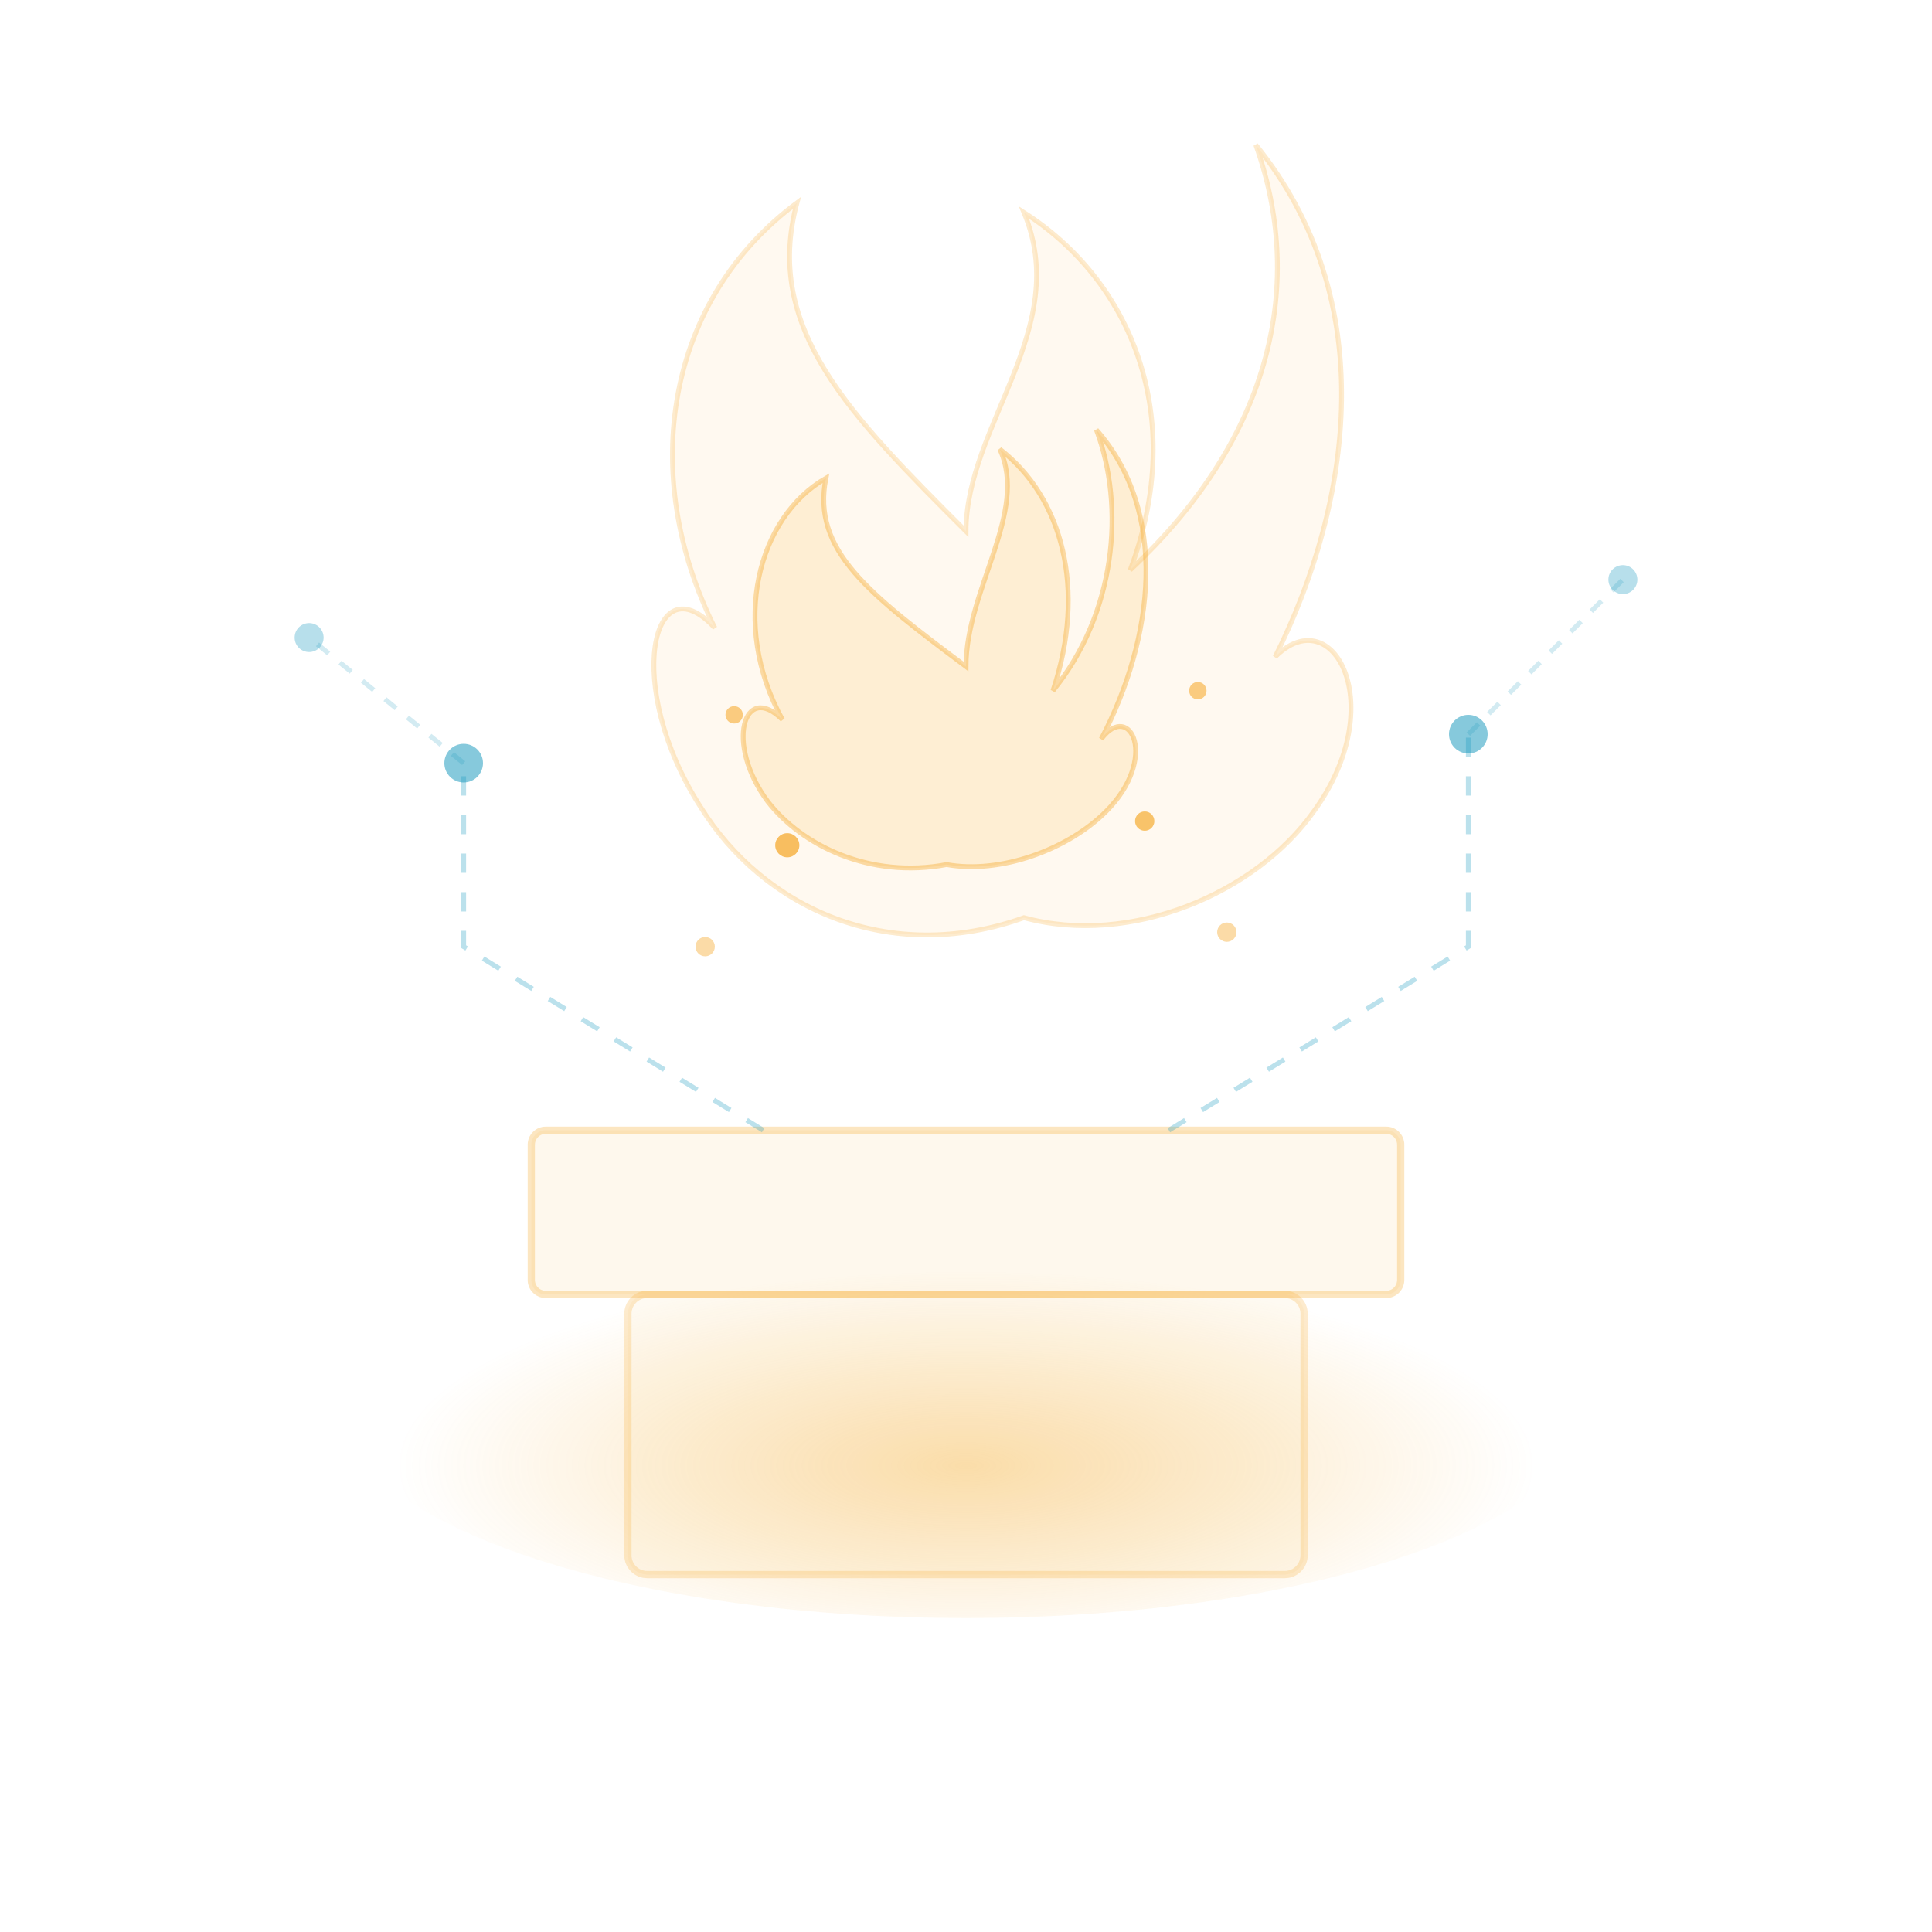
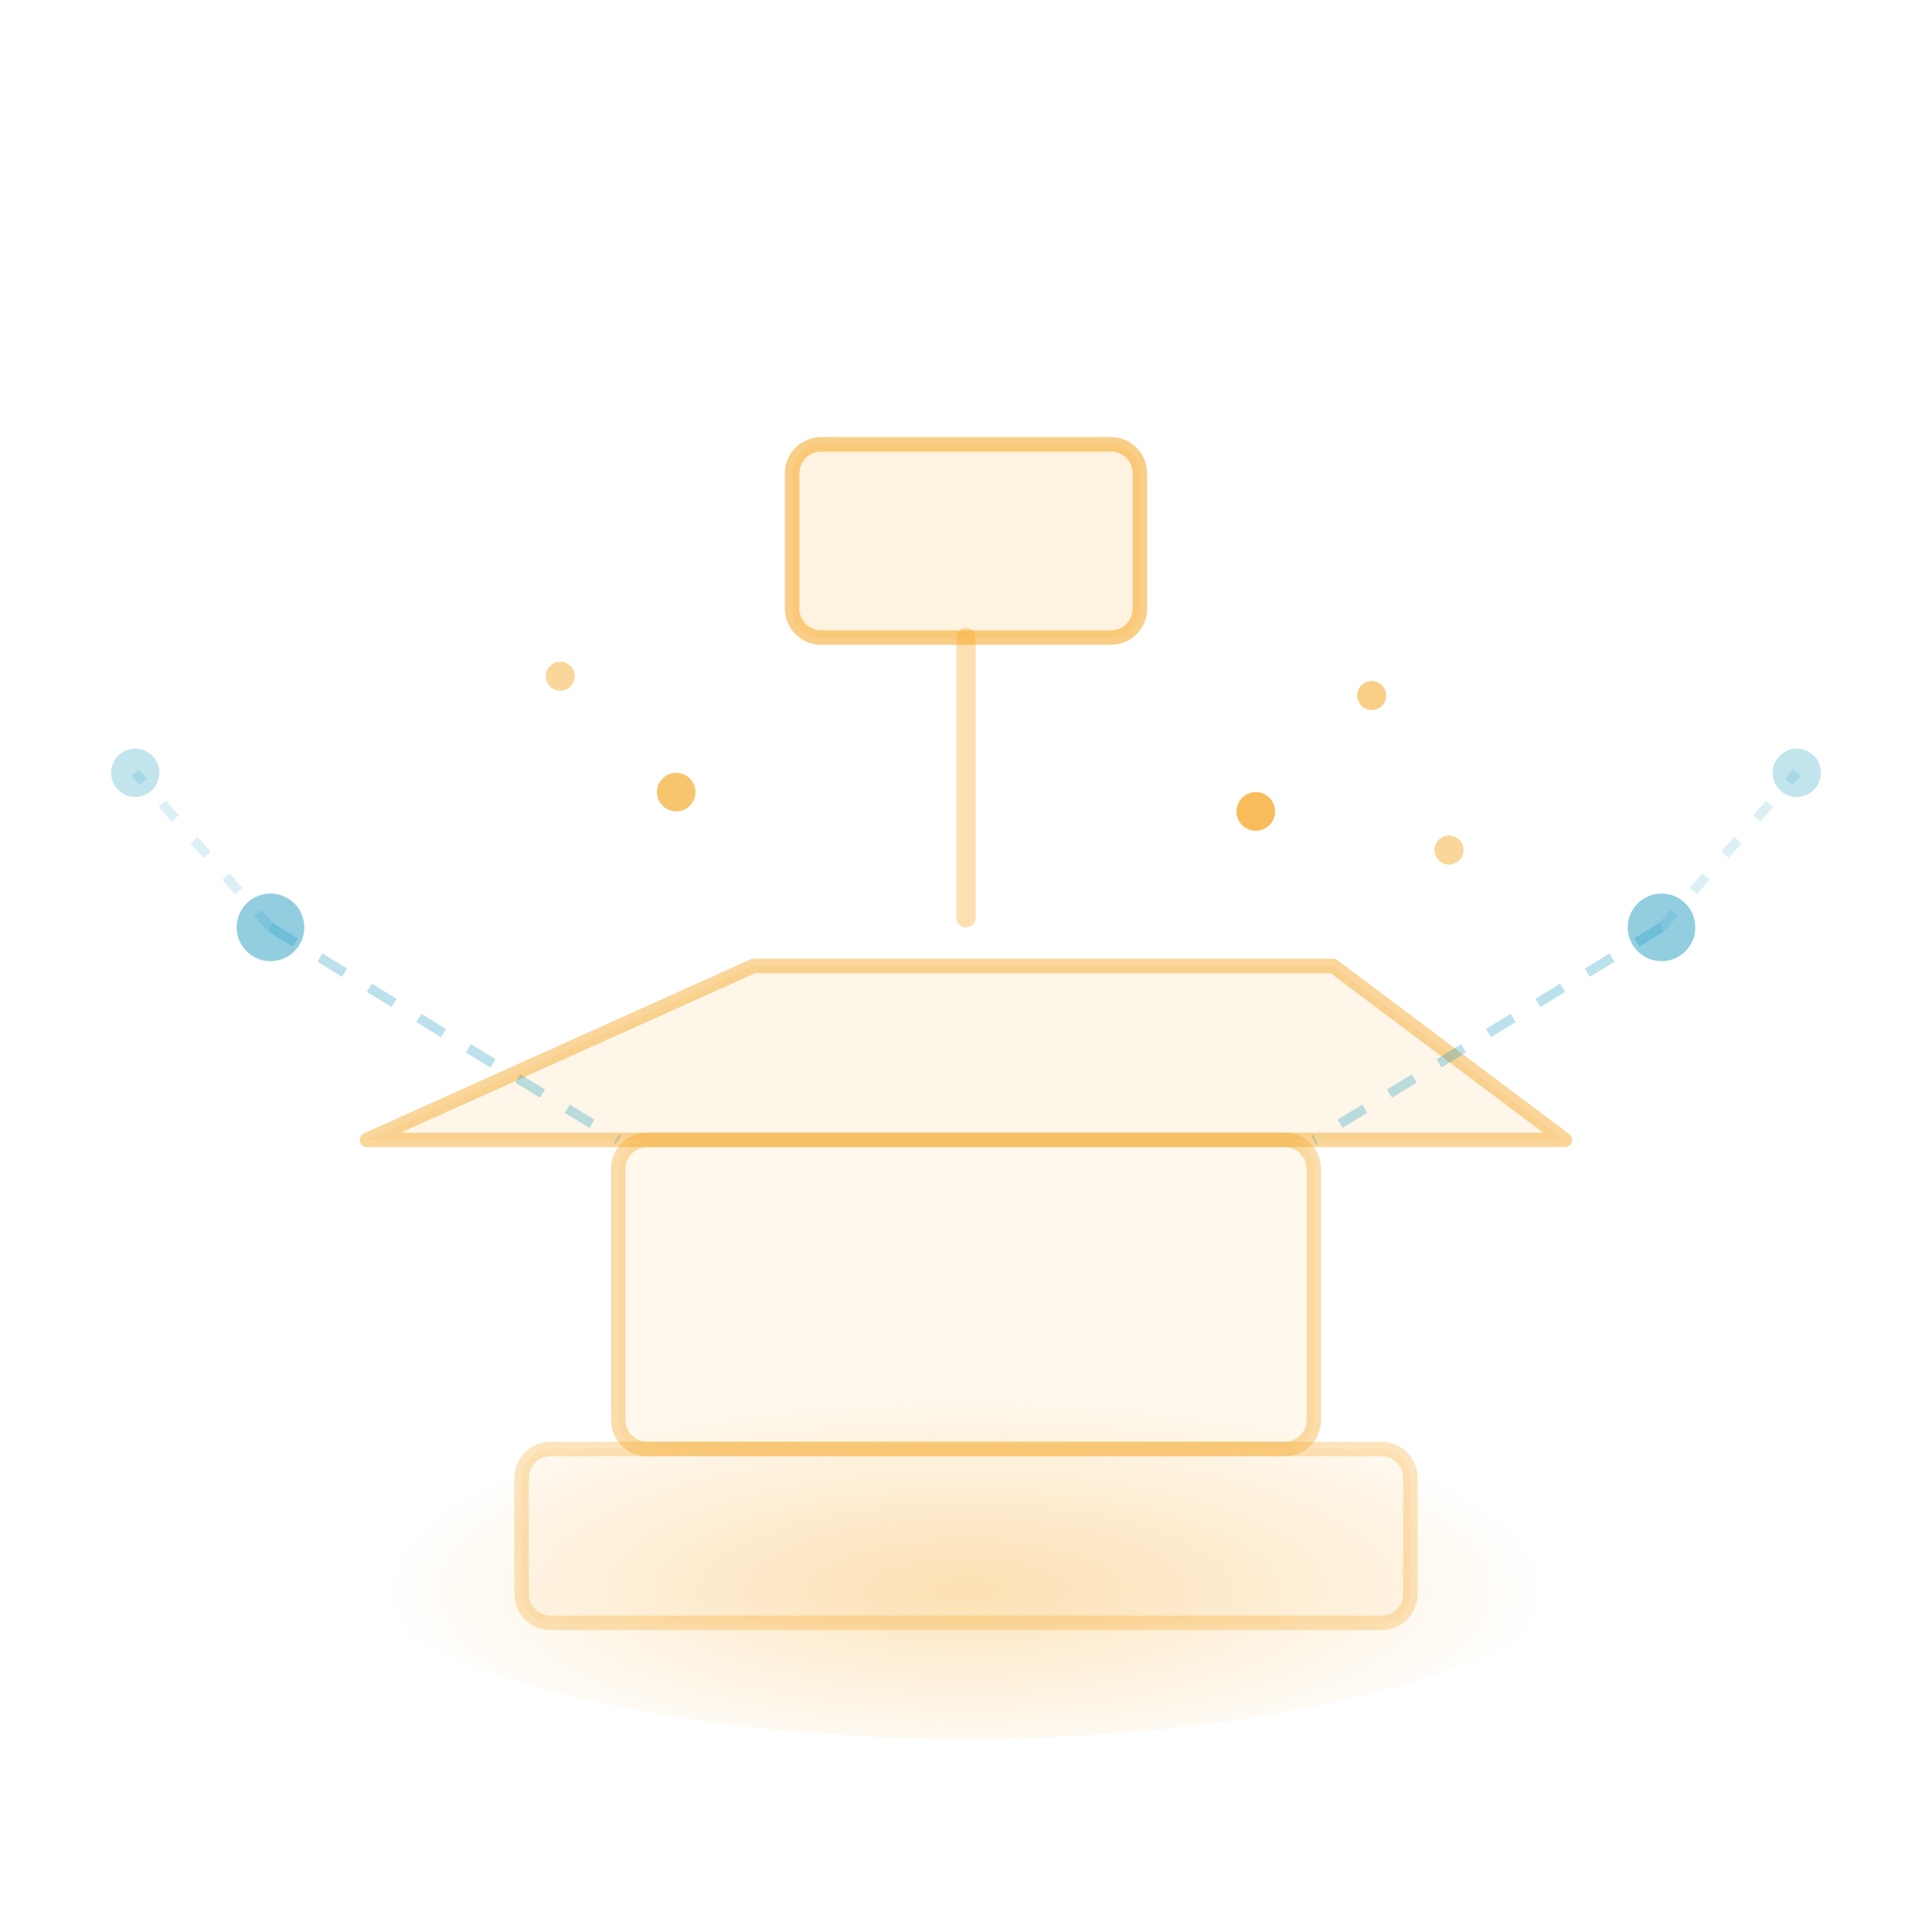
- <svg xmlns="http://www.w3.org/2000/svg" viewBox="0 0 400 400" fill="none">
+ <svg xmlns="http://www.w3.org/2000/svg" viewBox="0 0 200 200" fill="none">
  <defs>
-     <radialGradient id="forgeGlow" cx="50%" cy="65%" r="45%">
-       <stop offset="0%" stop-color="#F5A623" stop-opacity="0.35" />
+     <radialGradient id="fg" cx="50%" cy="65%" r="45%">
+       <stop offset="0%" stop-color="#F5A623" stop-opacity="0.3" />
      <stop offset="100%" stop-color="#F5A623" stop-opacity="0" />
    </radialGradient>
-     <linearGradient id="anvilGrad" x1="0%" y1="0%" x2="100%" y2="100%">
-       <stop offset="0%" stop-color="#F5A623" stop-opacity="0.9" />
-       <stop offset="100%" stop-color="#E8860A" stop-opacity="0.9" />
-     </linearGradient>
  </defs>
-   <ellipse cx="200" cy="290" rx="130" ry="45" fill="url(#forgeGlow)" />
-   <path d="M200 110 C200 88, 222 68, 212 44 C234 58, 246 86, 234 118 C264 90, 270 58, 260 30 C286 62, 280 104, 264 136 C276 124, 288 146, 272 168 C260 185, 234 196, 212 190 C184 200, 158 188, 145 167 C129 142, 135 116, 148 130 C132 98, 138 62, 165 42 C158 68, 176 86, 200 110Z" fill="#F5A623" fill-opacity="0.07" stroke="#F5A623" stroke-opacity="0.22" stroke-width="1" />
-   <path d="M200 138 C200 122, 213 106, 207 93 C220 103, 225 122, 218 143 C231 127, 233 105, 227 89 C242 106, 239 132, 228 153 C234 145, 240 157, 229 168 C221 176, 207 181, 196 179 C180 182, 166 175, 159 166 C150 154, 154 141, 162 149 C151 129, 157 107, 171 99 C168 114, 180 123, 200 138Z" fill="#F5A623" fill-opacity="0.14" stroke="#F5A623" stroke-opacity="0.38" stroke-width="1" />
-   <rect x="110" y="234" width="180" height="34" rx="3" fill="#F5A623" fill-opacity="0.08" stroke="#F5A623" stroke-opacity="0.28" stroke-width="1.5" />
-   <rect x="130" y="268" width="140" height="58" rx="4" fill="#F5A623" fill-opacity="0.06" stroke="#F5A623" stroke-opacity="0.22" stroke-width="1.5" />
-   <path d="M158 234 L96 196 L96 158" stroke="#0E94BB" stroke-opacity="0.28" stroke-width="1" stroke-dasharray="4 4" />
-   <path d="M242 234 L304 196 L304 152" stroke="#0E94BB" stroke-opacity="0.28" stroke-width="1" stroke-dasharray="4 4" />
-   <circle cx="96" cy="158" r="4" fill="#0E94BB" fill-opacity="0.5" />
-   <circle cx="304" cy="152" r="4" fill="#0E94BB" fill-opacity="0.5" />
-   <circle cx="64" cy="132" r="3" fill="#0E94BB" fill-opacity="0.3" />
-   <circle cx="336" cy="120" r="3" fill="#0E94BB" fill-opacity="0.3" />
-   <path d="M96 158 L64 132" stroke="#0E94BB" stroke-opacity="0.18" stroke-width="1" stroke-dasharray="3 3" />
-   <path d="M304 152 L336 120" stroke="#0E94BB" stroke-opacity="0.18" stroke-width="1" stroke-dasharray="3 3" />
-   <circle cx="163" cy="175" r="2.5" fill="#F5A623" fill-opacity="0.7" />
-   <circle cx="237" cy="170" r="2" fill="#F5A623" fill-opacity="0.65" />
-   <circle cx="152" cy="148" r="1.8" fill="#F5A623" fill-opacity="0.55" />
-   <circle cx="248" cy="143" r="1.8" fill="#F5A623" fill-opacity="0.55" />
-   <circle cx="146" cy="196" r="2" fill="#F5A623" fill-opacity="0.4" />
-   <circle cx="254" cy="193" r="2" fill="#F5A623" fill-opacity="0.4" />
+   <ellipse cx="100" cy="158" rx="68" ry="22" fill="url(#fg)" />
+   <path d="M38 118 L78 100 L138 100 L162 118 Z" fill="#F5A623" fill-opacity="0.10" stroke="#F5A623" stroke-opacity="0.45" stroke-width="1.5" stroke-linejoin="round" />
+   <rect x="64" y="118" width="72" height="32" rx="3" fill="#F5A623" fill-opacity="0.08" stroke="#F5A623" stroke-opacity="0.38" stroke-width="1.5" />
+   <rect x="54" y="150" width="92" height="18" rx="3" fill="#F5A623" fill-opacity="0.07" stroke="#F5A623" stroke-opacity="0.30" stroke-width="1.5" />
+   <rect x="82" y="46" width="36" height="20" rx="3" fill="#F5A623" fill-opacity="0.14" stroke="#F5A623" stroke-opacity="0.55" stroke-width="1.5" />
+   <line x1="100" y1="66" x2="100" y2="95" stroke="#F5A623" stroke-opacity="0.35" stroke-width="2" stroke-linecap="round" />
+   <path d="M28 96 L64 118" stroke="#0E94BB" stroke-opacity="0.28" stroke-width="1" stroke-dasharray="3 3" />
+   <path d="M172 96 L136 118" stroke="#0E94BB" stroke-opacity="0.28" stroke-width="1" stroke-dasharray="3 3" />
+   <circle cx="28" cy="96" r="3.5" fill="#0E94BB" fill-opacity="0.45" />
+   <circle cx="172" cy="96" r="3.5" fill="#0E94BB" fill-opacity="0.45" />
+   <circle cx="14" cy="80" r="2.5" fill="#0E94BB" fill-opacity="0.25" />
+   <circle cx="186" cy="80" r="2.5" fill="#0E94BB" fill-opacity="0.25" />
+   <path d="M28 96 L14 80" stroke="#0E94BB" stroke-opacity="0.15" stroke-width="1" stroke-dasharray="2 3" />
+   <path d="M172 96 L186 80" stroke="#0E94BB" stroke-opacity="0.15" stroke-width="1" stroke-dasharray="2 3" />
+   <circle cx="130" cy="84" r="2" fill="#F5A623" fill-opacity="0.75" />
+   <circle cx="142" cy="72" r="1.5" fill="#F5A623" fill-opacity="0.55" />
+   <circle cx="150" cy="88" r="1.5" fill="#F5A623" fill-opacity="0.45" />
+   <circle cx="70" cy="82" r="2" fill="#F5A623" fill-opacity="0.65" />
+   <circle cx="58" cy="70" r="1.5" fill="#F5A623" fill-opacity="0.45" />
</svg>
